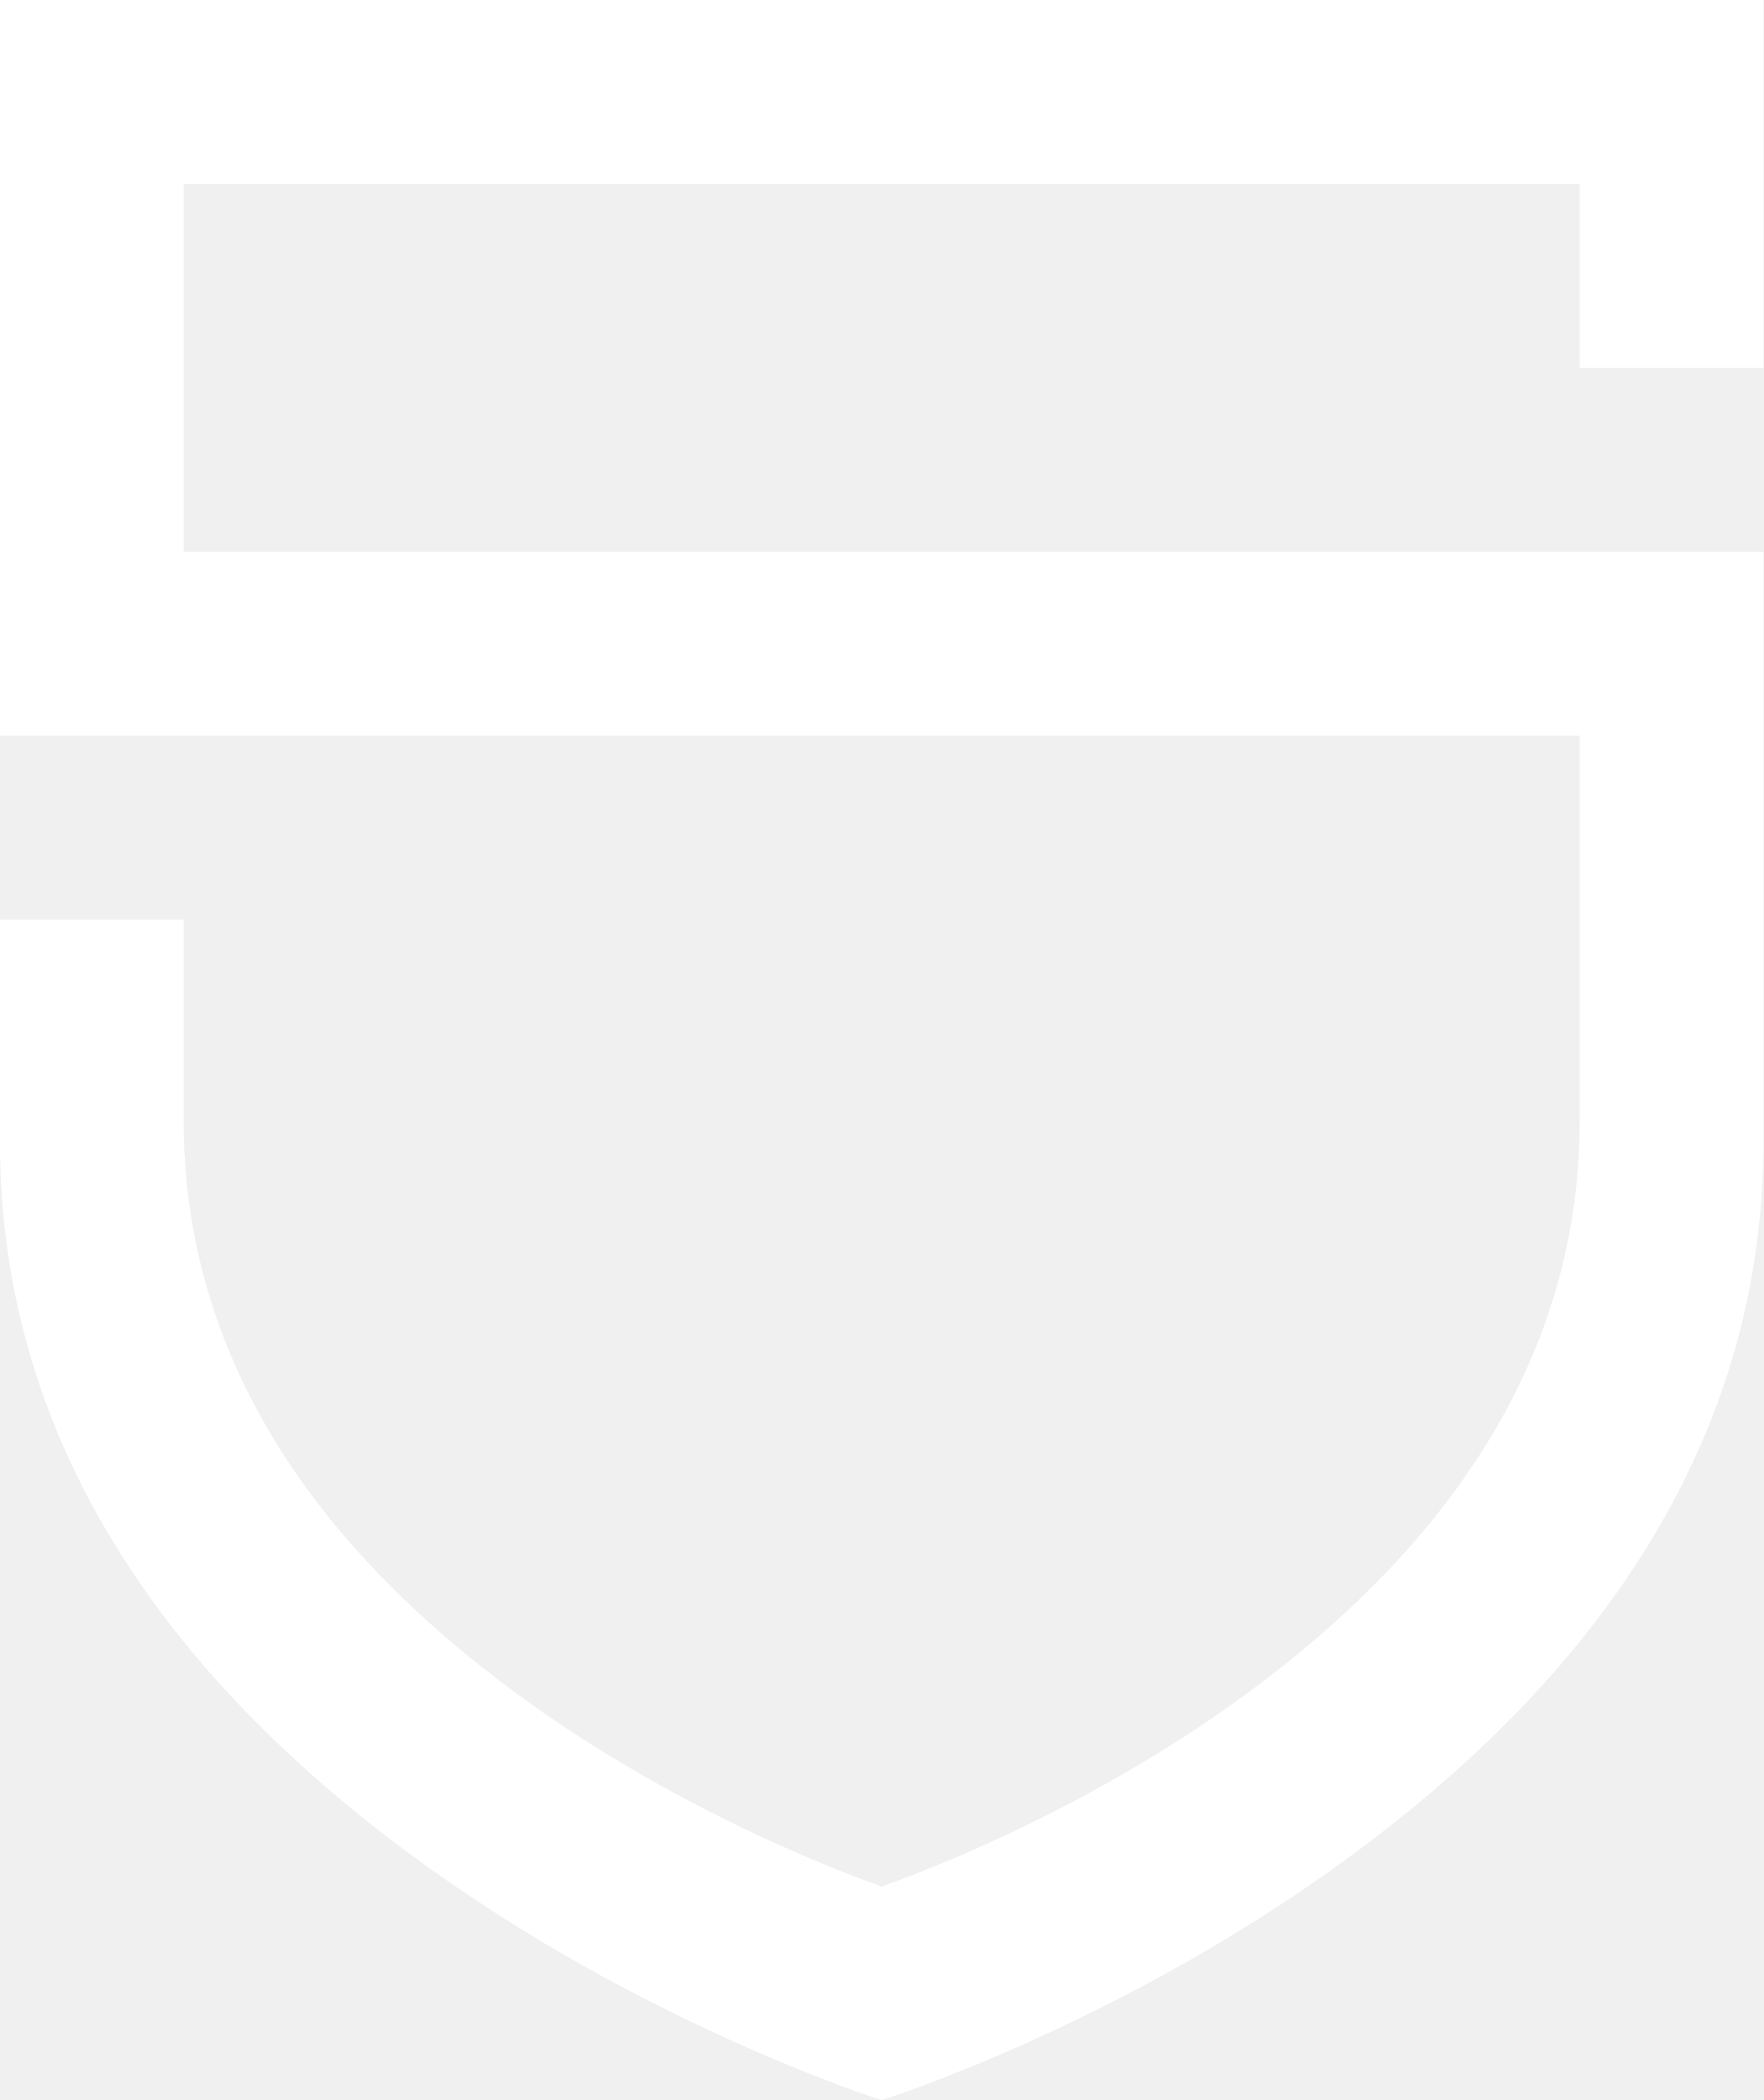
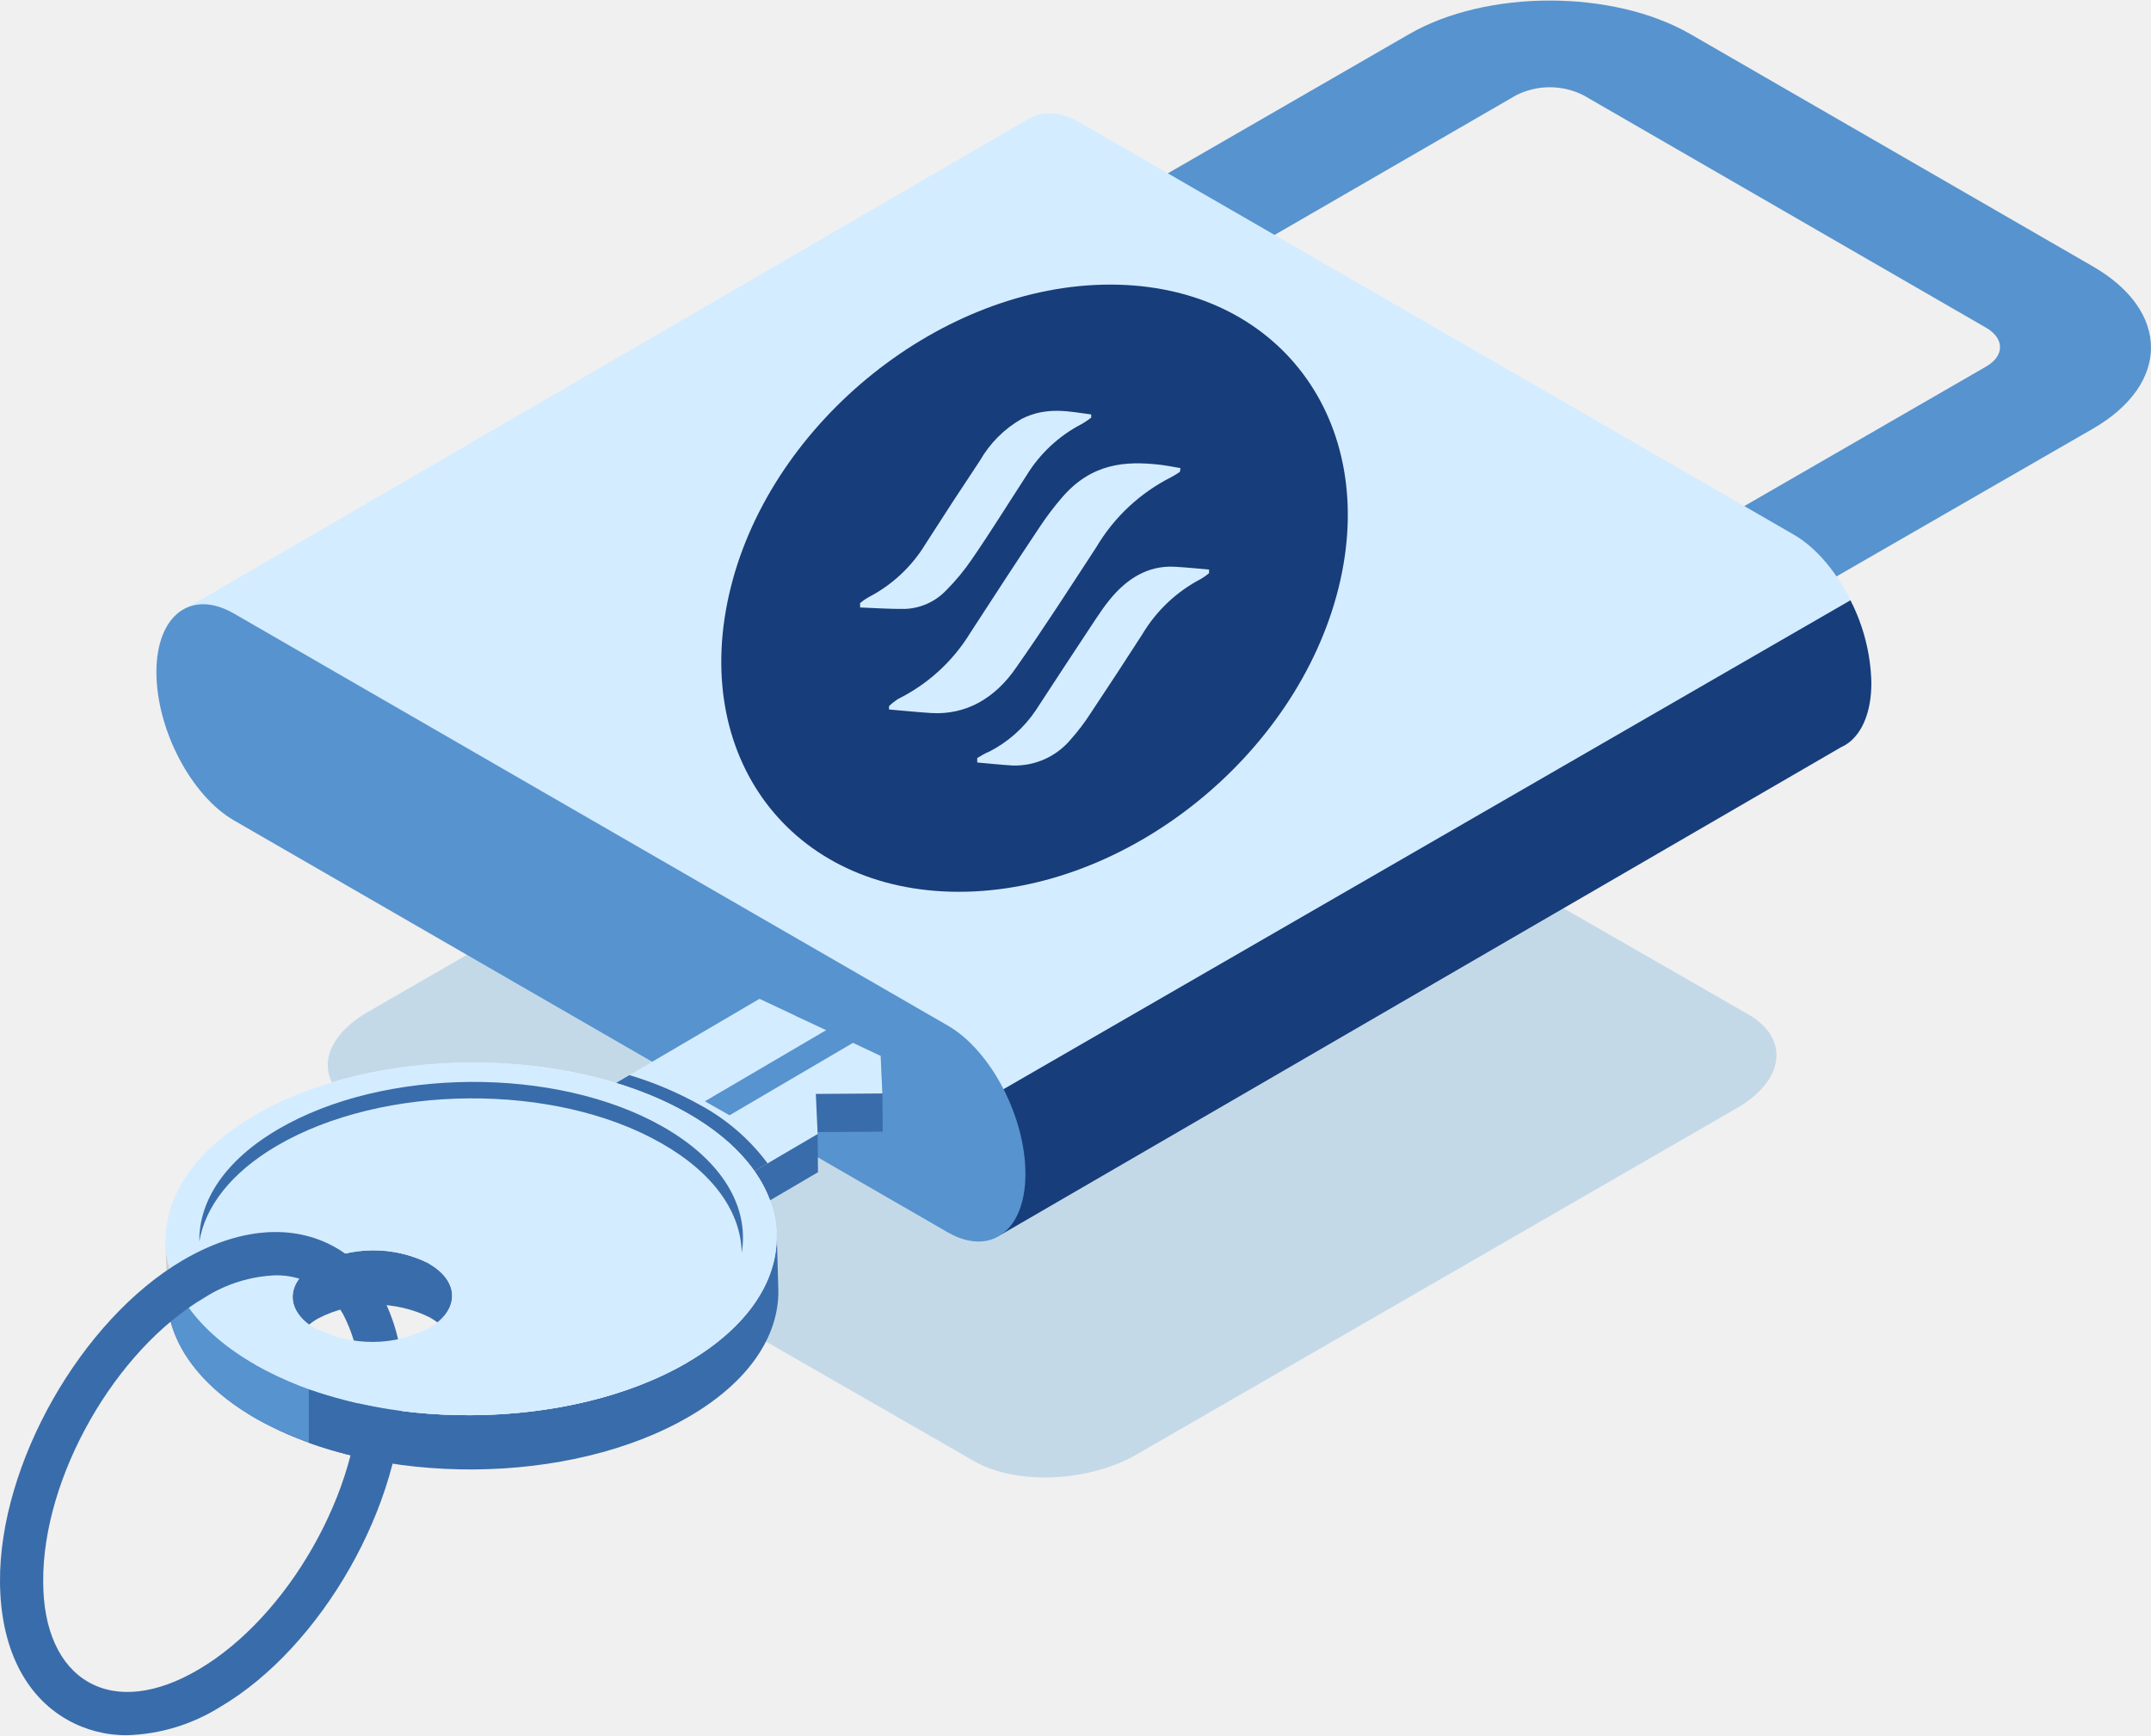
- <svg xmlns="http://www.w3.org/2000/svg" width="110px" height="131px" viewBox="0 0 110 131" version="1.1">
-   <g stroke="none" stroke-width="1" fill="none" fill-rule="evenodd">
-     <g fill="#FFFFFF">
-       <path d="M98.542,69.923 L98.542,45.887 L0,45.887 L0,0 L110,0 L110,22.944 L98.542,22.944 L98.542,11.472 L11.458,11.472 L11.458,34.415 L110,34.415 L110,71.756 C109.815,89.995 99.618,104.957 82.753,116.861 C76.796,121.065 70.406,124.587 64.001,127.457 C61.743,128.469 59.638,129.329 57.74,130.039 C56.569,130.477 55.634,130.8 55.217,130.93 L54.994,131 L54.771,130.929 C54.304,130.781 53.42,130.476 52.253,130.039 C50.354,129.328 48.25,128.468 45.993,127.457 C39.588,124.586 33.2,121.064 27.244,116.86 C10.541,105.069 0.38,90.278 0.01,72.272 L0,72.272 L0,57.359 L11.458,57.359 L11.458,69.923 C11.458,83.753 18.679,95.321 31.067,104.779 C35.641,108.272 40.678,111.282 45.9,113.824 C49.362,115.51 52.479,116.79 55.002,117.681 C57.521,116.792 60.64,115.511 64.102,113.825 C69.324,111.282 74.361,108.272 78.935,104.78 C91.322,95.322 98.542,83.753 98.542,69.923 Z" />
-     </g>
-   </g>
+ <svg xmlns="http://www.w3.org/2000/svg" id="Layer_1" data-name="Layer 1" viewBox="0 0 236.53 190.84">
+   <defs>
+     <style>.cls-1{fill:#c4d9e8;}.cls-2{fill:#5793ce;}.cls-3{fill:#d4ecff;}.cls-4{fill:#173d7a;}.cls-5{fill:#396caa;}.cls-6{fill:#d3d0cf;}.cls-7{fill:#f2f2f2;}</style>
+   </defs>
+   <path class="cls-1" d="M670.55,450.17l-68-39.08c-4.58-2.64-4-7.26,1.28-10.31l66-38.08c5.28-3.05,13.27-3.39,17.85-.74l68,39.07c4.58,2.65,4,7.26-1.28,10.31l-66,38.09C683.12,452.48,675.13,452.81,670.55,450.17Z" transform="translate(-563.42 -289.46)" />
+   <path class="cls-2" d="M750.24,361.57l-11.75-6.79,43.32-25c2.05-1.18,2.05-3.1,0-4.28l-44.26-25.56a8.22,8.22,0,0,0-7.42,0L686.8,325l-11.75-6.79,43.33-25c8.52-4.92,22.39-4.92,30.92,0l44.26,25.55c8.52,4.92,8.52,12.93,0,17.85Z" transform="translate(-563.42 -289.46)" />
+   <path class="cls-3" d="M769.2,364.55c0-6.28-3.82-13.57-8.53-16.29l-78.5-45.32c-2.11-1.22-4-1.31-5.53-.48h0l-93.72,54.46,90.63,68.3,92.33-53.59a4,4,0,0,0,.82-.48h0C768.24,370,769.2,367.69,769.2,364.55Z" transform="translate(-563.42 -289.46)" />
+   <path class="cls-4" d="M673.55,425.22l92.33-53.59a4,4,0,0,0,.82-.48h0c1.54-1.17,2.5-3.46,2.5-6.6a20.94,20.94,0,0,0-2.3-9.07L661.64,416.25Z" transform="translate(-563.42 -289.46)" />
+   <path class="cls-2" d="M667.65,425l-78.5-45.31c-4.71-2.72-8.53-10-8.53-16.3h0c0-6.29,3.82-9.17,8.53-6.45l78.5,45.32c4.71,2.72,8.53,10,8.53,16.3h0C676.18,424.81,672.36,427.69,667.65,425Z" transform="translate(-563.42 -289.46)" />
+   <polyline class="cls-5" points="87.57 111.7 57.37 129.42 73.49 138.58 89.95 128.92 89.91 124.72 89.77 124.81 89.75 124.51 97.07 124.46 97.03 120.32 96.87 116.84" />
+   <polyline class="cls-3" points="83.52 109.85 57.32 125.22 73.45 134.38 89.91 124.72 89.71 120.31 97.03 120.26 96.84 116.13" />
+   <path class="cls-5" d="M647.83,417.41a22.75,22.75,0,0,0-7.48-6.45,38.76,38.76,0,0,0-7.72-3.26l-11.89,7,16.13,9.16Z" transform="translate(-563.42 -289.46)" />
+   <polyline class="cls-2" points="91.03 113.19 77.51 121.12 80.22 122.66 93.87 114.65" />
+   <polygon class="cls-6" points="18.39 142.67 18.21 136.7 20.12 140.73 18.39 142.67" />
+   <path class="cls-5" d="M591.74,445.56c13.18,7.48,34.45,7.33,47.52-.34,6.56-3.84,9.8-8.85,9.75-13.82h0l-.18-6.33-1.08,1.2c-1.52-3.12-4.4-6-8.68-8.48-13.18-7.49-34.45-7.34-47.52.33S578.56,438.07,591.74,445.56Zm19-11.17c3.43,1.95,3.46,5.15.05,7.14a13.65,13.65,0,0,1-12.37.09c-3.43-1.95-3.45-5.15-.05-7.14A13.65,13.65,0,0,1,610.77,434.39Z" transform="translate(-563.42 -289.46)" />
+   <path class="cls-7" d="M591.56,439.59c13.18,7.48,34.46,7.34,47.52-.33s13-20-.19-27.44-34.45-7.34-47.52.33S578.39,432.1,591.56,439.59Zm19-11.17c3.43,1.95,3.45,5.15,0,7.15a13.71,13.71,0,0,1-12.38.08c-3.43-1.95-3.45-5.14,0-7.14A13.67,13.67,0,0,1,610.6,428.42Z" transform="translate(-563.42 -289.46)" />
+   <path class="cls-2" d="M606.84,442.86a13.49,13.49,0,0,1-8.39-1.24c-2.46-1.4-3.16-3.44-2.1-5.22l-6-4.73-6.21-7c-4.81,7-2.28,15.3,7.57,20.9a41.37,41.37,0,0,0,14.74,4.68Z" transform="translate(-563.42 -289.46)" />
+   <path class="cls-3" d="M591.56,439.59a40.13,40.13,0,0,0,9.92,3.89,53,53,0,0,0,7.87,1.36c10.49,1,21.67-.85,29.73-5.58,13.08-7.67,13-20-.19-27.44s-34.45-7.34-47.52.33S578.39,432.1,591.56,439.59Zm19-11.17c3.43,1.95,3.45,5.15,0,7.15a13.71,13.71,0,0,1-12.38.08c-3.43-1.95-3.45-5.14,0-7.14A13.67,13.67,0,0,1,610.6,428.42Z" transform="translate(-563.42 -289.46)" />
+   <path class="cls-5" d="M585.34,426c.64-3.82,3.47-7.56,8.52-10.52,11.63-6.82,30.56-7,42.28-.29,5.83,3.31,8.77,7.67,8.84,12.06.83-5-2.06-10.12-8.7-13.89-11.72-6.66-30.65-6.53-42.28.3C588.15,417.08,585.27,421.55,585.34,426Z" transform="translate(-563.42 -289.46)" />
+   <path class="cls-5" d="M577.41,480.3a13.13,13.13,0,0,1-6.59-1.7c-4.73-2.68-7.35-8.06-7.4-15.16-.09-12.95,8.92-28.81,20.09-35.37,6.12-3.59,12.09-4.09,16.81-1.41a13.26,13.26,0,0,1,4.89,4.89,20.47,20.47,0,0,1,2.51,10.28c.09,12.94-8.93,28.81-20.09,35.36A20.43,20.43,0,0,1,577.41,480.3Zm16.3-50.58a15.7,15.7,0,0,0-7.8,2.45c-9.86,5.79-17.82,19.8-17.74,31.24,0,5.32,1.81,9.25,5,11.06s7.47,1.32,12.06-1.38c9.87-5.78,17.83-19.8,17.75-31.23a16.11,16.11,0,0,0-1.86-7.91h0a8.58,8.58,0,0,0-3.14-3.16A8.48,8.48,0,0,0,593.71,429.72Z" transform="translate(-563.42 -289.46)" />
+   <path class="cls-3" d="M599.92,440.23l9.38,2.3,1.35-7a13.71,13.71,0,0,1-12.38.08Z" transform="translate(-563.42 -289.46)" />
+   <path class="cls-3" d="M591.56,439.59a40.13,40.13,0,0,0,9.92,3.89,53,53,0,0,0,7.87,1.36c10.49,1,21.67-.85,29.73-5.58l-38.2-.86Z" transform="translate(-563.42 -289.46)" />
+   <path class="cls-5" d="M605.68,444.41a55.46,55.46,0,0,1-8.3-2.14v5.87a46.2,46.2,0,0,0,8.2,2.1C614.32,451.39,605.68,444.41,605.68,444.41Z" transform="translate(-563.42 -289.46)" />
+   <path class="cls-4" d="M685.5,320.76c18.45,0,29.7,15,25.1,33.4s-23.26,33.38-41.74,33.38-29.72-14.93-25.08-33.49C648.36,335.71,667.09,320.76,685.5,320.76Zm7.67,20.59.06-.41c-.76-.12-1.5-.28-2.28-.37-3.75-.42-7.45-.19-10.71,3.56a32.52,32.52,0,0,0-2.5,3.3c-2.58,3.87-5.11,7.75-7.63,11.64a19.42,19.42,0,0,1-7.93,7.26,6.41,6.41,0,0,0-1,.79l0,.37c1.54.13,3.07.29,4.62.39,3.79.23,7-1.56,9.36-5,3.06-4.35,5.92-8.81,8.82-13.25a20.07,20.07,0,0,1,8.23-7.69A9.66,9.66,0,0,0,693.17,341.35Zm-22.29,31.48,0,.49c1.3.11,2.59.26,3.9.33a8,8,0,0,0,6.41-2.9,23.09,23.09,0,0,0,2.1-2.76q2.91-4.37,5.73-8.75a16.24,16.24,0,0,1,6.46-6.11,6,6,0,0,0,.89-.63l0-.4c-1.26-.11-2.52-.24-3.79-.31-2.88-.15-5.25,1.26-7.23,3.74-.53.66-1,1.36-1.47,2.06-2.2,3.31-4.37,6.64-6.57,10a13.65,13.65,0,0,1-5.08,4.52C671.76,372.29,671.32,372.57,670.88,372.83ZM658,355.78v.49c1.64.06,3.27.18,4.93.16a6.59,6.59,0,0,0,4.54-2.05,23.28,23.28,0,0,0,2.81-3.4c2.07-3,4-6.13,6-9.2a15.46,15.46,0,0,1,6.13-5.71,8.94,8.94,0,0,0,1-.68l0-.35c-2.45-.32-4.86-.9-7.63.48a12.36,12.36,0,0,0-4.61,4.61c-2,3-4,6.06-5.94,9.1a15.86,15.86,0,0,1-6.3,5.91A6.41,6.41,0,0,0,658,355.78Z" transform="translate(-563.42 -289.46)" />
</svg>
